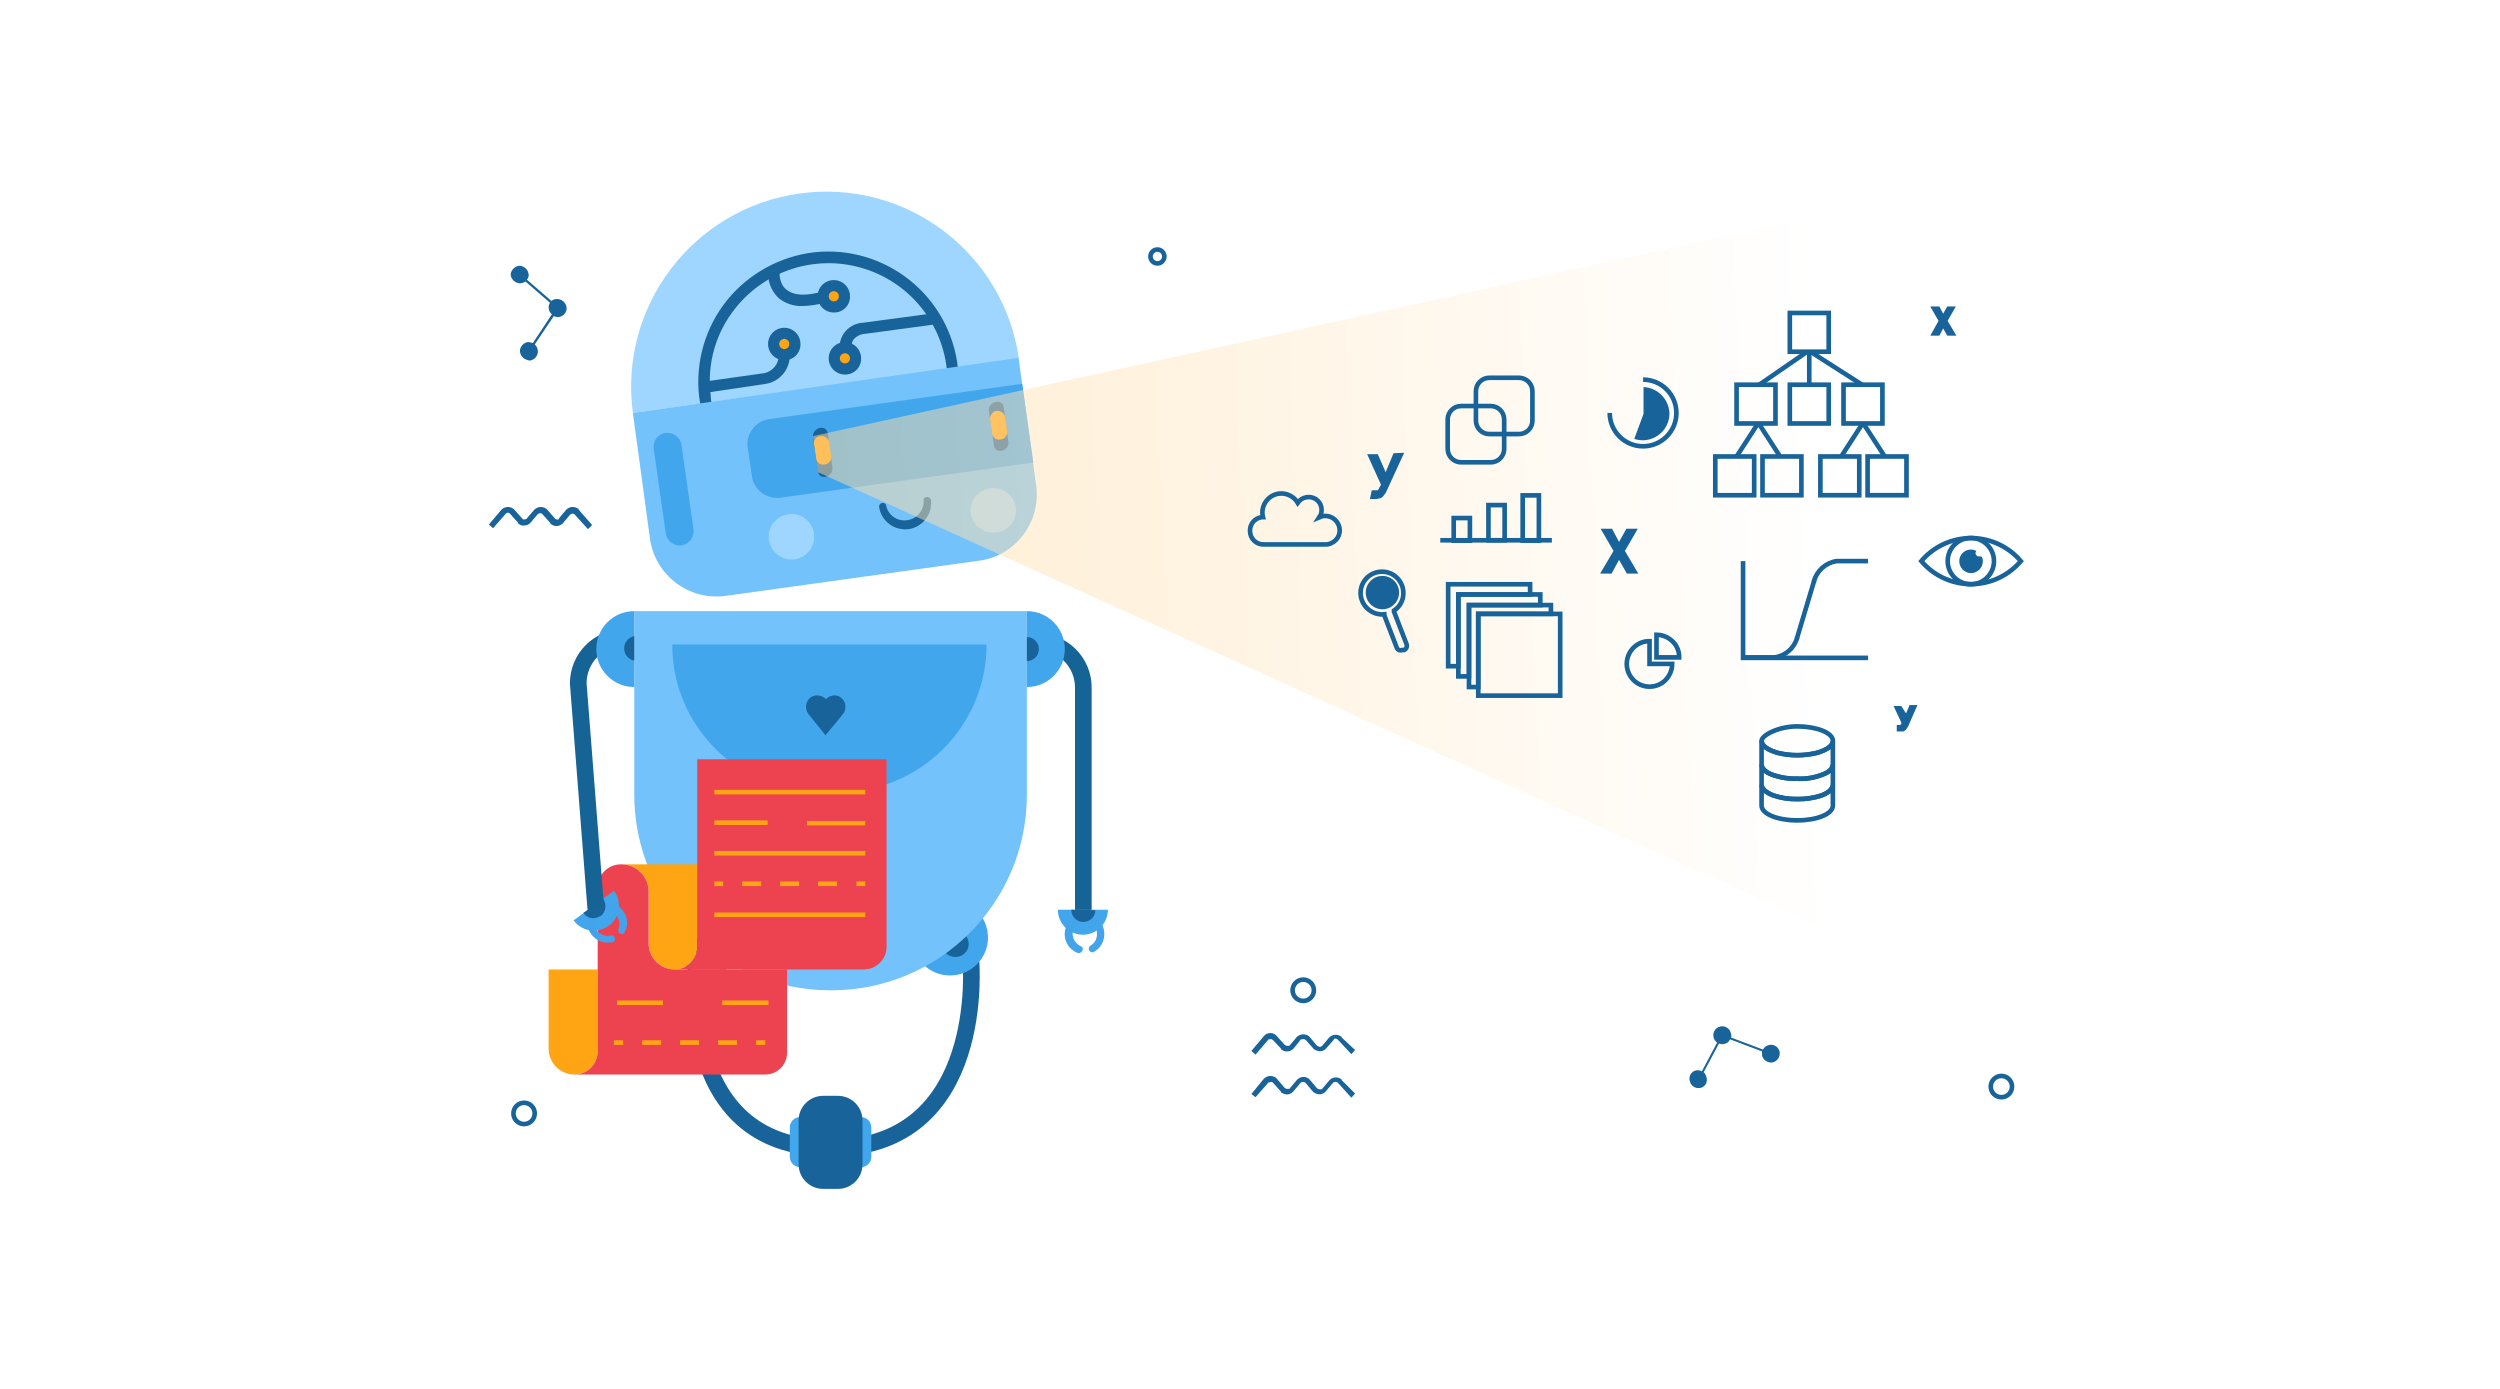
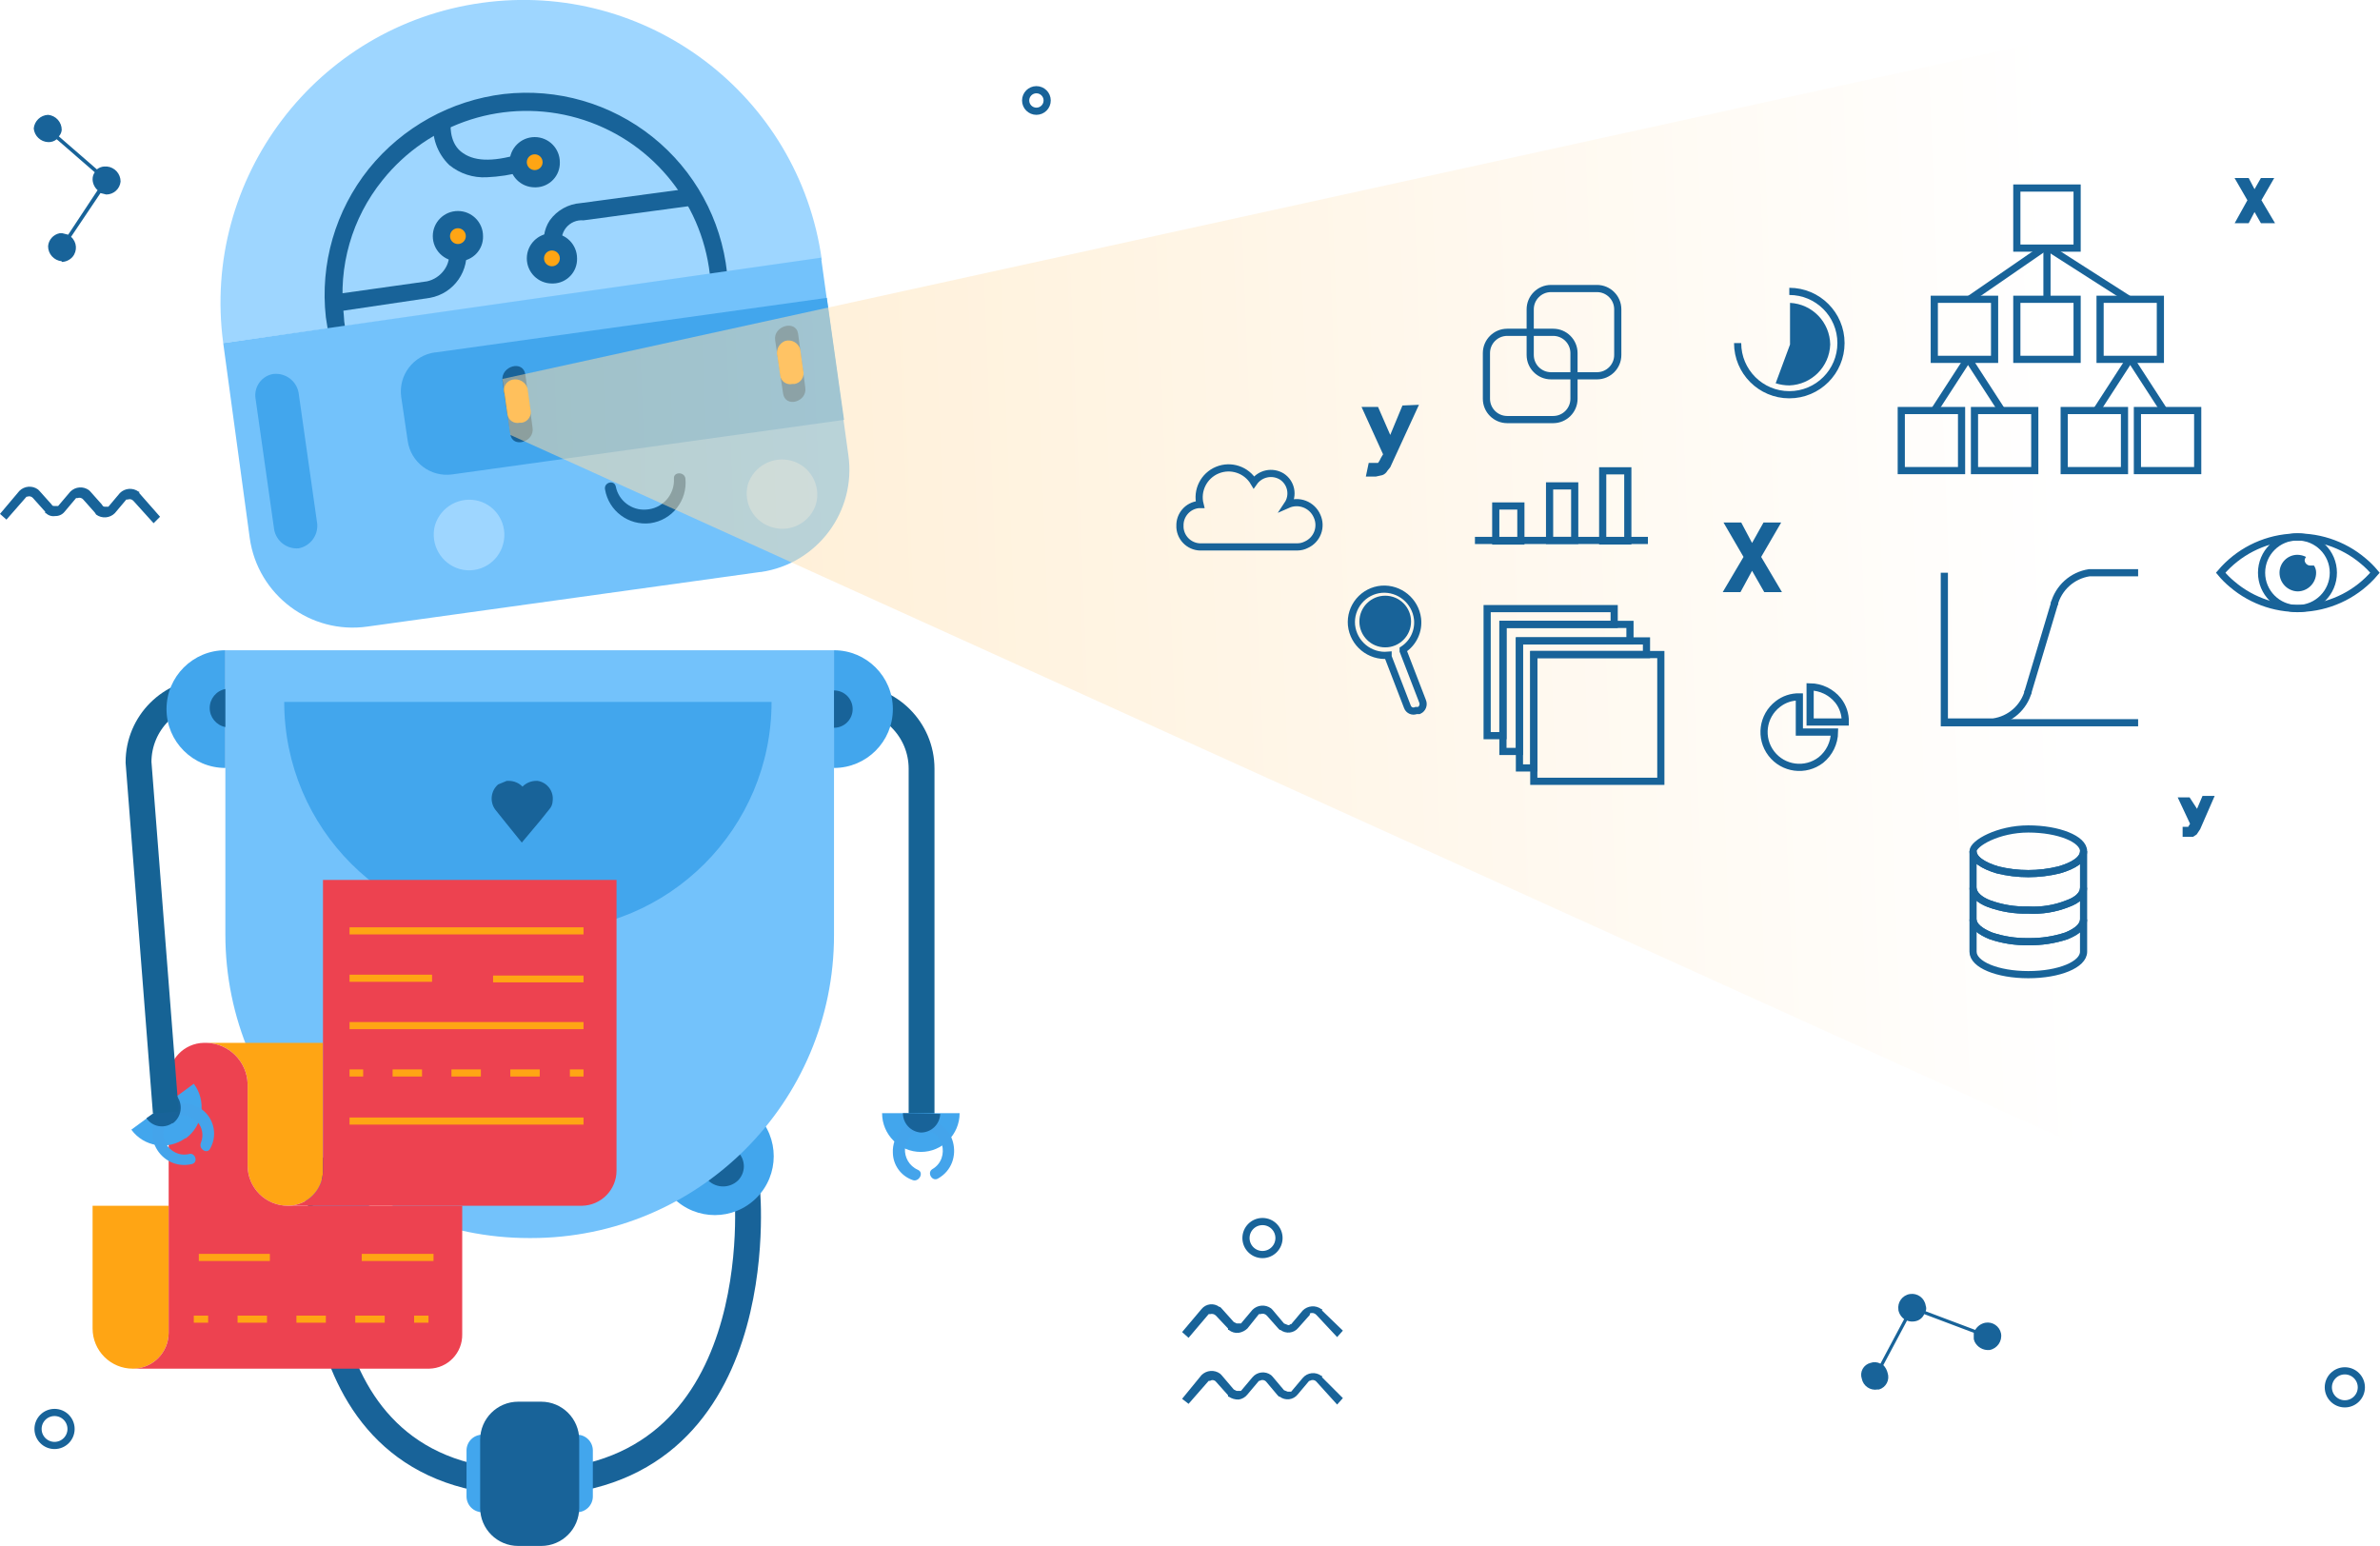
- <svg xmlns="http://www.w3.org/2000/svg" id="Layer_1" data-name="Layer 1" viewBox="0 0 540 300">
+ <svg xmlns="http://www.w3.org/2000/svg" id="Layer_1" data-name="Layer 1" viewBox="0 0 331.6 215.4">
  <defs>
    <style>.cls-1,.cls-10,.cls-11,.cls-12,.cls-14,.cls-6{fill:none;}.cls-1,.cls-14,.cls-15{stroke:#186399;}.cls-1,.cls-10,.cls-11,.cls-12,.cls-14,.cls-15,.cls-6{stroke-miterlimit:10;}.cls-1,.cls-6{stroke-width:3.6px;}.cls-2{fill:#42a6ed;}.cls-15,.cls-3{fill:#186399;}.cls-4{fill:#9ed6ff;}.cls-5{fill:#73c2fb;}.cls-6{stroke:#166395;}.cls-7{fill:#ffa514;}.cls-8{fill:#44a4eb;}.cls-9{fill:#ed4250;}.cls-10,.cls-11,.cls-12{stroke:#ffa514;}.cls-10,.cls-12{stroke-width:0.99px;}.cls-11{stroke-width:0.95px;}.cls-12{stroke-dasharray:4.1 4.1;}.cls-13{opacity:0.5;isolation:isolate;fill:url(#linear-gradient);}</style>
-     <linearGradient id="linear-gradient" x1="392.53" y1="174.98" x2="97.14" y2="163.07" gradientTransform="matrix(1, 0, 0, -1, 0, 302)" gradientUnits="userSpaceOnUse">
+     <linearGradient id="linear-gradient" x1="392.53" y1="905.02" x2="97.14" y2="916.93" gradientTransform="translate(-105.6 -819.4)" gradientUnits="userSpaceOnUse">
      <stop offset="0" stop-color="#fff" />
      <stop offset="1" stop-color="#ffce80" />
    </linearGradient>
  </defs>
-   <path class="cls-1" d="M150.5,207.1S145.1,248,179.3,248s30.4-40.7,30.4-40.7" />
-   <path class="cls-2" d="M175,243.5v6.4a2.2,2.2,0,0,1-2.2,2.2h0a2.2,2.2,0,0,1-2.2-2.2v-6.4a2.2,2.2,0,0,1,2.2-2.2h0A2.2,2.2,0,0,1,175,243.5Z" />
-   <path class="cls-2" d="M188.2,243.5v6.4a2.2,2.2,0,0,1-2.2,2.2h0a2.2,2.2,0,0,1-2.2-2.2v-6.4a2.2,2.2,0,0,1,2.2-2.2h0A2.2,2.2,0,0,1,188.2,243.5Z" />
-   <rect class="cls-3" x="172.5" y="236.7" width="13.8" height="20.1" rx="5.3" ry="5.3" />
-   <path class="cls-4" d="M136.7,89.2a42.2,42.2,0,0,1,36-47.4h0a42,42,0,0,1,47.4,35.8h0" />
-   <path class="cls-2" d="M158.9,208a8.2,8.2,0,0,1-11.6-11.6h0" />
-   <path class="cls-3" d="M153.9,205.3a2.8,2.8,0,0,1-4-4" />
-   <path class="cls-2" d="M211,196.7a8.2,8.2,0,0,1-11.6,11.6" />
-   <path class="cls-3" d="M208.4,201.9a2.8,2.8,0,0,1,0,4h0a3,3,0,0,1-4.1,0" />
-   <path class="cls-5" d="M137,132h84.8v39.7a42.2,42.2,0,0,1-42.2,42.2h-.3A42.3,42.3,0,0,1,137,171.6V132Z" />
-   <path class="cls-6" d="M224.1,138.6h0a9.9,9.9,0,0,1,9.9,9.9v50.4h0" />
-   <path class="cls-2" d="M221.8,132a8.2,8.2,0,0,1,0,16.4" />
-   <path class="cls-3" d="M221.8,137.6a2.6,2.6,0,1,1,0,5.2h0" />
-   <path class="cls-3" d="M151.3,87.5l-.3-1.9a28.2,28.2,0,0,1,6-20.7,28.6,28.6,0,0,1,18.8-10.4,28.2,28.2,0,0,1,31.1,24.9v.4h-2.4v-.2a25.7,25.7,0,0,0-45.6-13.1,25,25,0,0,0-5.4,18.8,11,11,0,0,0,.2,1.8Z" />
-   <path class="cls-3" d="M173.4,66.1a7.7,7.7,0,0,1-5.2-1.7,7.2,7.2,0,0,1-2.2-6.3l2.4.4-1.2-.2,1.2.2s-.3,2.6,1.4,4,4.3,1.5,8.1.4l.6,2.4A20.5,20.5,0,0,1,173.4,66.1Z" />
-   <path class="cls-3" d="M181.6,76.4a5.1,5.1,0,0,1,.6-4.3,5.4,5.4,0,0,1,4.3-2.4l15.6-2.1.4,2.4-15.6,2.1a3.6,3.6,0,0,0-2.6,1.3,3.2,3.2,0,0,0-.3,2.4Z" />
-   <path class="cls-3" d="M152.7,84.8l-.4-2.4,12.8-1.8a4,4,0,0,0,2.4-1.6,3.5,3.5,0,0,0,.6-2.8l2.4-.5h0a6.2,6.2,0,0,1-5,7.2Z" />
-   <circle class="cls-7" cx="182.5" cy="77.4" r="2.3" />
-   <path class="cls-3" d="M182.5,80.9a3.5,3.5,0,1,1,3.5-3.5A3.4,3.4,0,0,1,182.5,80.9Zm0-4.6a1.1,1.1,0,1,0,1.1,1.1A1.1,1.1,0,0,0,182.5,76.3Z" />
-   <circle class="cls-7" cx="169.4" cy="74.3" r="2.3" />
-   <path class="cls-3" d="M169.4,77.8a3.5,3.5,0,1,1,3.5-3.5A3.4,3.4,0,0,1,169.4,77.8Zm0-4.6a1.1,1.1,0,1,0,1.1,1.1A1.1,1.1,0,0,0,169.4,73.2Z" />
-   <circle class="cls-7" cx="180.1" cy="64" r="2.3" />
-   <path class="cls-3" d="M180.1,67.5a3.5,3.5,0,1,1,3.5-3.5A3.4,3.4,0,0,1,180.1,67.5Zm0-4.6a1.1,1.1,0,1,0,1.1,1.1A1.1,1.1,0,0,0,180.1,62.9Z" />
-   <path class="cls-5" d="M220,77.3l3.8,27.5a14.4,14.4,0,0,1-12.2,16.3h-.1l-54.7,7.6a14.5,14.5,0,0,1-16.4-12.3h0l-3.7-27.2Z" />
-   <path class="cls-2" d="M220.8,82.9l2.4,17-54.6,7.6a5.5,5.5,0,0,1-6.2-4.7h0l-.9-6.1a5.5,5.5,0,0,1,4.7-6.2h.1Z" />
-   <path class="cls-3" d="M175.6,94.4l1.1,7.5c.3,2,3.4,1.1,3.1-.9l-1-7.4c-.3-2.1-3.4-1.2-3.2.8Z" />
-   <path class="cls-3" d="M213.6,88.8l1.1,7.4c.3,2.1,3.4,1.2,3.1-.8l-1-7.5c-.3-2-3.5-1.1-3.2.9Z" />
-   <path class="cls-7" d="M175.9,96.3l.4,2.8a1.5,1.5,0,0,0,1.9,1.2h.1a1.6,1.6,0,0,0,1.2-2l-.4-2.9a1.8,1.8,0,0,0-2.1-1.2,1.6,1.6,0,0,0-1.1,2.1Z" />
-   <path class="cls-7" d="M213.9,90.9l.4,2.8a1.5,1.5,0,0,0,1.9,1.2h.1a1.6,1.6,0,0,0,1.2-2l-.4-2.9a1.7,1.7,0,0,0-2.1-1.2h0a1.8,1.8,0,0,0-1.1,2.1Z" />
-   <path class="cls-2" d="M145.2,139.2h67.9a31.9,31.9,0,0,1-31.9,31.9h-4.1a31.9,31.9,0,0,1-31.9-31.9Z" />
-   <path class="cls-3" d="M199.5,108.1a4.1,4.1,0,0,1-3.9,4.3,4,4,0,0,1-4.2-3.2c-.2-1-1.7-.6-1.5.4a5.7,5.7,0,0,0,6.3,4.7,5.7,5.7,0,0,0,4.9-6.2c-.1-1-1.7-1-1.6,0Z" />
-   <path class="cls-4" d="M166.2,114.6a5,5,0,0,0,3.5,6.1,4.9,4.9,0,0,0,6-3.5h0a4.9,4.9,0,0,0-3.4-6A5,5,0,0,0,166.2,114.6Z" />
-   <path class="cls-4" d="M209.8,108.9a4.9,4.9,0,0,0,3.5,6h0a4.9,4.9,0,0,0,6-3.3h0a4.9,4.9,0,0,0-3.4-6A5,5,0,0,0,209.8,108.9Z" />
-   <path class="cls-2" d="M239.3,196.5a5.4,5.4,0,0,1-10.8,0" />
-   <path class="cls-8" d="M236.3,205.6c3.9-2.2,2.4-8.5-2.2-8.1a4.3,4.3,0,0,0-1.4,8.3c.9.4,1.7-1,.8-1.4-2.5-1.1-2.5-4.9.5-5.4s4.1,3.8,1.5,5.3c-.8.5,0,1.8.8,1.3Z" />
-   <path class="cls-3" d="M231.4,196.5a2.6,2.6,0,1,0,5.2.1h0" />
-   <path class="cls-3" d="M180.5,150.2a2.5,2.5,0,0,1,2.1,2.8,2.2,2.2,0,0,1-.5,1.2l-1.2,1.5-2.6,3.1-2.5-3.1-1.2-1.5a2.6,2.6,0,0,1,.4-3.5,3.1,3.1,0,0,1,1.2-.5h.3a2.7,2.7,0,0,1,1.9.8,2.7,2.7,0,0,1,1.9-.8Z" />
-   <path class="cls-2" d="M143.8,93.5h0a3.1,3.1,0,0,1,3.4,2.6l2.6,18.3a3.1,3.1,0,0,1-2.6,3.4h0a3.1,3.1,0,0,1-3.4-2.6l-2.6-18.3A3,3,0,0,1,143.8,93.5Z" />
-   <path class="cls-7" d="M150.6,186.7v17.8a4.9,4.9,0,0,1-4.9,4.9,5.6,5.6,0,0,1-5.6-5.6h0V192.4a5.9,5.9,0,0,0-5.7-5.7Z" />
-   <path class="cls-7" d="M129.1,209.4v17.7a5,5,0,0,1-5,5,5.6,5.6,0,0,1-5.6-5.6h0V209.4Z" />
-   <path class="cls-9" d="M191.5,164v40.5a4.9,4.9,0,0,1-4.8,4.9h-41a4.9,4.9,0,0,0,4.9-4.9V164Z" />
-   <path class="cls-9" d="M170,209.4v17.9a4.7,4.7,0,0,1-4.8,4.8H124.1a5,5,0,0,0,5-5h0V191.8a5,5,0,0,1,4.9-5.1h.4a5.9,5.9,0,0,1,5.7,5.7v11.4a5.6,5.6,0,0,0,5.6,5.6H170Z" />
-   <path class="cls-2" d="M132.6,192.4a5.4,5.4,0,0,1-1.1,7.6h-.1a5.4,5.4,0,0,1-7.5-1.2" />
-   <path class="cls-8" d="M134.9,201.4a4.2,4.2,0,0,0-1.7-5.8,4.2,4.2,0,0,0-4.8.4c-3.6,3-.5,8.5,3.9,7.5,1-.2.5-1.7-.4-1.4-2.7.6-4.8-2.8-2.7-4.7a2.7,2.7,0,0,1,3.9.3,2.8,2.8,0,0,1,.5,2.9c-.4.9.9,1.7,1.3.8Z" />
-   <path class="cls-3" d="M126,197.2a2.6,2.6,0,0,0,3.6.7h.1a2.7,2.7,0,0,0,.6-3.7" />
-   <path class="cls-6" d="M128.7,196.4l-3.8-48.8a9.9,9.9,0,0,1,9.9-9.9" />
-   <path class="cls-2" d="M137,148.4a8.2,8.2,0,1,1,0-16.4h0" />
-   <path class="cls-3" d="M137,137.4a2.7,2.7,0,0,0,0,5.3" />
-   <line class="cls-10" x1="154.3" y1="171.1" x2="186.9" y2="171.1" />
-   <line class="cls-11" x1="174.3" y1="177.8" x2="186.9" y2="177.8" />
-   <line class="cls-10" x1="154.3" y1="177.7" x2="165.8" y2="177.7" />
-   <line class="cls-10" x1="154.3" y1="184.3" x2="186.9" y2="184.3" />
-   <line class="cls-10" x1="154.3" y1="190.9" x2="156.2" y2="190.9" />
-   <line class="cls-12" x1="160.3" y1="190.9" x2="182.9" y2="190.9" />
-   <line class="cls-10" x1="185" y1="190.9" x2="186.9" y2="190.9" />
-   <line class="cls-10" x1="133.3" y1="216.6" x2="143.2" y2="216.6" />
-   <line class="cls-10" x1="156" y1="216.6" x2="166" y2="216.6" />
-   <line class="cls-10" x1="132.6" y1="225.2" x2="134.6" y2="225.2" />
-   <line class="cls-12" x1="138.7" y1="225.2" x2="161.3" y2="225.2" />
-   <line class="cls-10" x1="163.3" y1="225.2" x2="165.3" y2="225.2" />
-   <line class="cls-10" x1="154.3" y1="197.6" x2="186.9" y2="197.6" />
-   <polygon class="cls-13" points="416.5 41.4 175.6 94.2 176.7 102 416.5 210.7 416.5 41.4" />
-   <path class="cls-14" d="M395.9,160c0,1.1-1.3,2-3.4,2.6a17.9,17.9,0,0,1-8.6,0c-2-.6-3.4-1.5-3.4-2.6s3.5-3.1,7.7-3.1S395.9,158.3,395.9,160Z" />
-   <path class="cls-14" d="M395.9,160v5.1c0,.9-.8,1.7-2.2,2.2h0a13,13,0,0,1-5.5.9,14.8,14.8,0,0,1-5.5-.9h0c-1.3-.5-2.2-1.3-2.2-2.2V160c0,1.1,1.4,2,3.4,2.6a17.9,17.9,0,0,0,8.6,0C394.6,162,395.9,161.1,395.9,160Z" />
-   <path class="cls-14" d="M395.9,165.1v4.4c0,.9-.9,1.7-2.4,2.3a15.9,15.9,0,0,1-5.3.8,15.3,15.3,0,0,1-5.2-.8c-1.5-.6-2.5-1.4-2.5-2.3v-4.4c0,.9.9,1.7,2.2,2.2h0a14.8,14.8,0,0,0,5.5.9,13,13,0,0,0,5.5-.9h0C395.1,166.8,395.9,166,395.9,165.1Z" />
-   <path class="cls-14" d="M395.9,169.5V174c0,1.8-3.4,3.2-7.7,3.2s-7.7-1.4-7.7-3.2v-4.5c0,.9,1,1.7,2.5,2.3a15.3,15.3,0,0,0,5.2.8,15.9,15.9,0,0,0,5.3-.8C395,171.2,395.9,170.4,395.9,169.5Z" />
-   <polyline class="cls-14" points="403.5 142.1 376.5 142.1 376.5 121.2" />
-   <path class="cls-14" d="M391.8,125.6a6,6,0,0,1,4.9-4.4h6.8" />
-   <path class="cls-14" d="M388.2,137.7a5.9,5.9,0,0,1-4.9,4.3h-6.8" />
-   <line class="cls-14" x1="391.9" y1="125.3" x2="388.1" y2="138" />
-   <polygon class="cls-14" points="330.5 126.2 330.5 128.4 315 128.4 315 143.9 312.8 143.9 312.8 126.2 330.5 126.2" />
-   <polygon class="cls-14" points="332.7 128.4 332.7 130.7 317.3 130.7 317.3 146.1 315 146.1 315 128.4 332.7 128.4" />
-   <polygon class="cls-14" points="335 130.7 335 132.6 319.3 132.6 319.3 148.4 317.3 148.4 317.3 130.7 335 130.7" />
-   <rect class="cls-14" x="319.3" y="132.6" width="17.7" height="17.66" />
-   <rect class="cls-14" x="328.9" y="107" width="3.5" height="9.77" />
-   <rect class="cls-14" x="321.5" y="109.1" width="3.5" height="7.6" />
-   <rect class="cls-14" x="314" y="111.9" width="3.5" height="4.88" />
-   <line class="cls-14" x1="311.1" y1="116.7" x2="335.2" y2="116.7" />
-   <rect class="cls-14" x="318.8" y="81.6" width="12.2" height="12.16" rx="2.9" ry="2.9" />
-   <rect class="cls-14" x="312.7" y="87.7" width="12.2" height="12.16" rx="2.9" ry="2.9" />
-   <rect class="cls-14" x="386.6" y="67.6" width="8.4" height="8.37" />
-   <rect class="cls-14" x="375.1" y="83.1" width="8.4" height="8.37" />
-   <rect class="cls-14" x="386.6" y="83.1" width="8.4" height="8.37" />
-   <rect class="cls-14" x="398.2" y="83.1" width="8.4" height="8.37" />
-   <rect class="cls-14" x="380.7" y="98.6" width="8.4" height="8.37" />
-   <rect class="cls-14" x="370.5" y="98.6" width="8.4" height="8.37" />
-   <rect class="cls-14" x="403.4" y="98.6" width="8.4" height="8.37" />
-   <rect class="cls-14" x="393.2" y="98.6" width="8.4" height="8.37" />
-   <line class="cls-14" x1="390.8" y1="76" x2="390.8" y2="83.1" />
-   <path class="cls-14" d="M402.2,83.1,391.1,76" />
-   <line class="cls-14" x1="380" y1="83.1" x2="390.3" y2="76" />
-   <line class="cls-14" x1="375.1" y1="98.6" x2="379.7" y2="91.5" />
-   <line class="cls-14" x1="379.9" y1="91.5" x2="384.5" y2="98.6" />
-   <line class="cls-14" x1="397.7" y1="98.6" x2="402.3" y2="91.5" />
-   <line class="cls-14" x1="402.5" y1="91.5" x2="407.1" y2="98.6" />
-   <path class="cls-15" d="M349.7,118.1l1.9-3.4h1.3l-2.5,4.3,2.6,4.4h-1.3l-2-3.5-1.9,3.5h-1.3l2.6-4.4-2.5-4.3h1.3Z" />
-   <path class="cls-15" d="M419.7,68.8l1.2-2.1h.7l-1.5,2.6,1.6,2.7h-.8l-1.2-2.1L418.6,72h-.8l1.5-2.7-1.5-2.6h.8Z" />
-   <path class="cls-3" d="M303.3,97.8l-4,8.7-.4.5a1.3,1.3,0,0,1-.7.6l-.9.2h-1.4l.4-1.9h1.3l.2-.3.2-.4.3-.5-3-6.6h2.3l1.7,3.9,1.7-4.1Z" />
-   <path class="cls-15" d="M411.7,155v.4l1.1-2.6h.6l-1.7,3.9-.2.3-.2.3-.3.2h-.8v-.4h.5l.2-.2h.1v-.2l.3-.5-1.5-3.2h.6Z" />
-   <path class="cls-14" d="M356.3,143.4v-4.9a4.7,4.7,0,0,0-3,1,4.9,4.9,0,0,0,6,7.8,5.1,5.1,0,0,0,1.9-3.9Z" />
-   <path class="cls-14" d="M362.7,142a4.7,4.7,0,0,0-1-3,5.1,5.1,0,0,0-3.9-1.9V142Z" />
-   <path class="cls-14" d="M347.7,89.2a7.2,7.2,0,1,0,7.2-7.2" />
-   <path class="cls-3" d="M360.6,89.4a5.8,5.8,0,0,1-5.7,5.7h0a6.3,6.3,0,0,1-1.9-.3l2-5.4V83.6A5.9,5.9,0,0,1,360.6,89.4Z" />
-   <path class="cls-14" d="M303.2,140.4h-.3a.9.9,0,0,1-1.2-.5h0l-2.7-7v-.2h0a4.7,4.7,0,0,1-5.1-4.2,4.6,4.6,0,0,1,4.2-5h0a4.6,4.6,0,0,1,5,4.1,4.5,4.5,0,0,1-2,4.3v.2l2.7,7a1,1,0,0,1-.5,1.3Z" />
-   <circle class="cls-3" cx="298.6" cy="128" r="3.6" />
-   <path class="cls-14" d="M287.6,117.3a2.7,2.7,0,0,1-1.2.3H273.1a2.9,2.9,0,0,1-3.1-2.9h0a2.9,2.9,0,0,1,2.6-3h.2a4.1,4.1,0,0,1,7.5-3.1,2.9,2.9,0,0,1,3.9-.8,2.8,2.8,0,0,1,.8,3.9h0a3.1,3.1,0,0,1,4.1,1.6h0a3,3,0,0,1-1.5,4Z" />
-   <path class="cls-3" d="M428.3,121.2a2.6,2.6,0,0,1-2.6,2.6h0a2.6,2.6,0,0,1-2.5-2.6,2.5,2.5,0,0,1,2.5-2.5,2.7,2.7,0,0,1,1.2.3.8.8,0,0,0-.2.5.8.8,0,0,0,.8.7h.5A1.7,1.7,0,0,1,428.3,121.2Z" />
-   <path class="cls-14" d="M436.5,121.2a14.1,14.1,0,0,1-19.9,1.6,12.1,12.1,0,0,1-1.6-1.6,14.1,14.1,0,0,1,19.9-1.6A12.1,12.1,0,0,1,436.5,121.2Z" />
-   <circle class="cls-14" cx="425.7" cy="121.2" r="5" />
-   <circle class="cls-14" cx="250" cy="55.4" r="1.5" />
-   <circle class="cls-14" cx="281.5" cy="213.9" r="2.3" />
-   <circle class="cls-14" cx="432.3" cy="234.7" r="2.3" />
-   <circle class="cls-14" cx="113.2" cy="240.5" r="2.3" />
-   <path class="cls-3" d="M292.7,226.8l-.8.9-2.9-3.1a.8.8,0,0,0-.9-.2v.2l-1.6,1.8a1.8,1.8,0,0,1-2.5.3h-.1a.2.2,0,0,1-.2-.2l-1.6-1.8a.8.8,0,0,0-.9-.2H281l-1.6,2a2,2,0,0,1-1.2.6,1.8,1.8,0,0,1-1.4-.4h-.1v-.2l-1.7-1.8a.7.7,0,0,0-.8-.2H274l-2.8,3.3-.9-.8,2.7-3.2a1.8,1.8,0,0,1,2.6-.2l.2.2,1.7,1.9.4.2h.6l1.6-1.9a2,2,0,0,1,2.6-.2h0l.2.2,1.6,1.9.5.2c.1.1.3,0,.4-.1h.1l1.6-1.9a2,2,0,0,1,2.6-.2h.1v.2Z" />
-   <path class="cls-3" d="M292.7,236.2l-.8.9-2.9-3.2a.7.7,0,0,0-.9-.1H288l-1.6,1.9a1.8,1.8,0,0,1-2.5.3h-.1l-.2-.2-1.6-1.9a.7.7,0,0,0-.9-.1H281l-1.6,1.9a2.1,2.1,0,0,1-1.2.7,2.3,2.3,0,0,1-1.4-.4h-.1v-.2l-1.7-1.9a.6.6,0,0,0-.8-.1H274l-2.8,3.2-.9-.7,2.7-3.3a2,2,0,0,1,2.6-.2l.2.2,1.7,2,.4.2h.6l1.6-1.9a1.9,1.9,0,0,1,2.6-.3h0l.2.2,1.6,1.9.5.2h.5l1.6-1.9a1.9,1.9,0,0,1,2.6-.3h.1v.2Z" />
-   <path class="cls-3" d="M127.9,113.4l-.9.9-2.8-3.1a.6.6,0,0,0-.9-.1h-.1l-1.6,1.9a1.9,1.9,0,0,1-2.6.2h0l-.2-.3-1.6-1.8a.6.6,0,0,0-.9-.1h-.1l-1.6,1.9a1.8,1.8,0,0,1-1.3.6,1.4,1.4,0,0,1-1.3-.4h-.1v-.2l-1.7-1.9a.6.6,0,0,0-.9-.1h0l-2.8,3.2-.9-.8,2.7-3.2a2,2,0,0,1,2.6-.2l.2.2,1.7,1.9c.1.2.2.2.4.2s.3,0,.4-.1h.1l1.7-2a2,2,0,0,1,2.6-.2h0l.2.2,1.6,1.8a.5.5,0,0,0,.4.3h.5v-.2l1.6-1.9a2,2,0,0,1,2.6-.2h.1v.2Z" />
-   <path class="cls-3" d="M114.2,77.8a2.1,2.1,0,0,1-1.9-2.1,2.1,2.1,0,0,1,1.6-1.8h.4l.8.2,4.1-6.2a2,2,0,0,1-.7-1.5,1.7,1.7,0,0,1,.3-1l-5.3-4.6a2.1,2.1,0,0,1-1.2.4,2.1,2.1,0,0,1-2-1.9h0a2.1,2.1,0,0,1,2-1.9,2.1,2.1,0,0,1,1.9,2.1,1.5,1.5,0,0,1-.4.9l5.3,4.6a1.8,1.8,0,0,1,1-.4h.4a2.1,2.1,0,0,1,1.9,2.1,2,2,0,0,1-2,1.8l-.8-.2-4.1,6.1a2,2,0,0,1-1.3,3.5Z" />
-   <path class="cls-3" d="M384.4,227.2a2,2,0,0,1-1.6,2.3,2.1,2.1,0,0,1-2.1-1.2c0-.1-.1-.2-.1-.4h0v-.8l-6.9-2.6a1.7,1.7,0,0,1-1.3,1,2,2,0,0,1-1.1-.1l-3.3,6.2a2,2,0,0,1,.6,1.1,1.8,1.8,0,0,1-1.3,2.3h-.1a1.9,1.9,0,0,1-2.2-1.5,1.8,1.8,0,0,1,2.6-2.1l3.3-6.2a2.2,2.2,0,0,1-.7-.9c0-.1-.1-.2-.1-.4h0a1.9,1.9,0,1,1,3.8-.6,1.1,1.1,0,0,1,0,.8l6.9,2.6a1.9,1.9,0,0,1,1.4-1A1.9,1.9,0,0,1,384.4,227.2Z" />
+   <path class="cls-1" d="M150.5,207.1S145.1,248,179.3,248s30.4-40.7,30.4-40.7" transform="translate(-105.6 -41.4)" />
+   <path class="cls-2" d="M175,243.5v6.4a2.2,2.2,0,0,1-2.2,2.2h0a2.2,2.2,0,0,1-2.2-2.2v-6.4a2.2,2.2,0,0,1,2.2-2.2h0A2.2,2.2,0,0,1,175,243.5Z" transform="translate(-105.6 -41.4)" />
+   <path class="cls-2" d="M188.2,243.5v6.4a2.2,2.2,0,0,1-2.2,2.2h0a2.2,2.2,0,0,1-2.2-2.2v-6.4a2.2,2.2,0,0,1,2.2-2.2h0A2.2,2.2,0,0,1,188.2,243.5Z" transform="translate(-105.6 -41.4)" />
+   <rect class="cls-3" x="66.9" y="195.3" width="13.8" height="20.1" rx="5.3" ry="5.3" />
+   <path class="cls-4" d="M136.7,89.2a42.2,42.2,0,0,1,36-47.4h0a42,42,0,0,1,47.4,35.8h0" transform="translate(-105.6 -41.4)" />
+   <path class="cls-2" d="M158.9,208a8.2,8.2,0,0,1-11.6-11.6h0" transform="translate(-105.6 -41.4)" />
+   <path class="cls-3" d="M153.9,205.3a2.8,2.8,0,0,1-4-4" transform="translate(-105.6 -41.4)" />
+   <path class="cls-2" d="M211,196.7a8.2,8.2,0,0,1-11.6,11.6" transform="translate(-105.6 -41.4)" />
+   <path class="cls-3" d="M208.4,201.9a2.8,2.8,0,0,1,0,4h0a3,3,0,0,1-4.1,0" transform="translate(-105.6 -41.4)" />
+   <path class="cls-5" d="M137,132h84.8v39.7a42.2,42.2,0,0,1-42.2,42.2h-.3A42.3,42.3,0,0,1,137,171.6Z" transform="translate(-105.6 -41.4)" />
+   <path class="cls-6" d="M224.1,138.6h0a9.9,9.9,0,0,1,9.9,9.9v50.4h0" transform="translate(-105.6 -41.4)" />
+   <path class="cls-2" d="M221.8,132a8.2,8.2,0,0,1,0,16.4" transform="translate(-105.6 -41.4)" />
+   <path class="cls-3" d="M221.8,137.6a2.6,2.6,0,1,1,0,5.2h0" transform="translate(-105.6 -41.4)" />
+   <path class="cls-3" d="M151.3,87.5l-.3-1.9a28.1,28.1,0,0,1,6-20.7,28.6,28.6,0,0,1,18.8-10.4,28.1,28.1,0,0,1,31.1,24.9v.4h-2.4v-.2a25.7,25.7,0,0,0-45.6-13.1,25.1,25.1,0,0,0-5.4,18.8,11,11,0,0,0,.2,1.8Z" transform="translate(-105.6 -41.4)" />
+   <path class="cls-3" d="M173.4,66.1a7.6,7.6,0,0,1-5.2-1.7,7.4,7.4,0,0,1-2.2-6.3l2.4.4-1.2-.2,1.2.2s-.3,2.6,1.4,4,4.3,1.5,8.1.4l.6,2.4A22.6,22.6,0,0,1,173.4,66.1Z" transform="translate(-105.6 -41.4)" />
+   <path class="cls-3" d="M181.6,76.4a5,5,0,0,1,.6-4.3,5.8,5.8,0,0,1,4.3-2.4l15.6-2.1.4,2.4-15.6,2.1a2.8,2.8,0,0,0-2.9,3.7Z" transform="translate(-105.6 -41.4)" />
+   <path class="cls-3" d="M152.7,84.8l-.4-2.4,12.8-1.8a4,4,0,0,0,2.4-1.6,3.5,3.5,0,0,0,.6-2.8l2.4-.5h0a6.2,6.2,0,0,1-5,7.2Z" transform="translate(-105.6 -41.4)" />
+   <circle class="cls-7" cx="76.9" cy="36" r="2.3" />
+   <path class="cls-3" d="M182.5,80.9a3.5,3.5,0,1,1,3.5-3.5,3.4,3.4,0,0,1-3.3,3.5Zm0-4.6a1.1,1.1,0,1,0,1.1,1.1,1.1,1.1,0,0,0-1.1-1.1Z" transform="translate(-105.6 -41.4)" />
+   <circle class="cls-7" cx="63.8" cy="32.9" r="2.3" />
+   <path class="cls-3" d="M169.4,77.8a3.5,3.5,0,1,1,3.5-3.5,3.4,3.4,0,0,1-3.3,3.5Zm0-4.6a1.1,1.1,0,1,0,1.1,1.1,1.1,1.1,0,0,0-1.1-1.1Z" transform="translate(-105.6 -41.4)" />
+   <circle class="cls-7" cx="74.5" cy="22.6" r="2.3" />
+   <path class="cls-3" d="M180.1,67.5a3.5,3.5,0,1,1,3.5-3.5,3.4,3.4,0,0,1-3.3,3.5Zm0-4.6a1.1,1.1,0,1,0,1.1,1.1,1.1,1.1,0,0,0-1.1-1.1Z" transform="translate(-105.6 -41.4)" />
+   <path class="cls-5" d="M220,77.3l3.8,27.5a14.4,14.4,0,0,1-12.2,16.3h-.1l-54.7,7.6a14.5,14.5,0,0,1-16.4-12.3h0l-3.7-27.2Z" transform="translate(-105.6 -41.4)" />
+   <path class="cls-2" d="M220.8,82.9l2.4,17-54.6,7.6a5.5,5.5,0,0,1-6.2-4.7h0l-.9-6.1a5.5,5.5,0,0,1,4.7-6.2h.1Z" transform="translate(-105.6 -41.4)" />
+   <path class="cls-3" d="M175.6,94.4l1.1,7.5c.3,2,3.4,1.1,3.1-.9l-1-7.4c-.3-2.1-3.4-1.2-3.2.8Z" transform="translate(-105.6 -41.4)" />
+   <path class="cls-3" d="M213.6,88.8l1.1,7.4c.3,2.1,3.4,1.2,3.1-.8l-1-7.5c-.3-2-3.5-1.1-3.2.9Z" transform="translate(-105.6 -41.4)" />
+   <path class="cls-7" d="M175.9,96.3l.4,2.8a1.4,1.4,0,0,0,1.7,1.2h.3a1.5,1.5,0,0,0,1.2-1.9h0l-.4-2.9a1.8,1.8,0,0,0-2.1-1.2,1.5,1.5,0,0,0-1.1,2Z" transform="translate(-105.6 -41.4)" />
+   <path class="cls-7" d="M213.9,90.9l.4,2.8a1.4,1.4,0,0,0,1.7,1.2h.3a1.5,1.5,0,0,0,1.2-1.9h0l-.4-2.9a1.7,1.7,0,0,0-2.1-1.2h0a1.8,1.8,0,0,0-1.1,2.1Z" transform="translate(-105.6 -41.4)" />
+   <path class="cls-2" d="M145.2,139.2h67.9a31.9,31.9,0,0,1-31.9,31.9h-4.1a31.9,31.9,0,0,1-31.9-31.9Z" transform="translate(-105.6 -41.4)" />
+   <path class="cls-3" d="M199.5,108.1a4.1,4.1,0,0,1-3.9,4.3h0a4,4,0,0,1-4.2-3.2c-.2-1-1.7-.6-1.5.4a5.7,5.7,0,0,0,6.3,4.7,5.7,5.7,0,0,0,4.9-6.2C201,107.1,199.4,107.1,199.5,108.1Z" transform="translate(-105.6 -41.4)" />
+   <path class="cls-4" d="M166.2,114.6a5,5,0,0,0,3.5,6.1,4.9,4.9,0,0,0,6-3.5h0a4.9,4.9,0,0,0-3.4-6A5,5,0,0,0,166.2,114.6Z" transform="translate(-105.6 -41.4)" />
+   <path class="cls-4" d="M209.8,108.9a4.9,4.9,0,0,0,3.5,6h0a4.9,4.9,0,0,0,6-3.3h0a4.9,4.9,0,0,0-3.4-6A5,5,0,0,0,209.8,108.9Z" transform="translate(-105.6 -41.4)" />
+   <path class="cls-2" d="M239.3,196.5a5.4,5.4,0,0,1-10.8,0" transform="translate(-105.6 -41.4)" />
+   <path class="cls-8" d="M236.3,205.6c3.9-2.2,2.4-8.5-2.2-8.1A4.3,4.3,0,0,0,230,202a4.1,4.1,0,0,0,2.7,3.8c.9.4,1.7-1,.8-1.4-2.5-1.1-2.5-4.9.5-5.4s4.1,3.8,1.5,5.3c-.8.5,0,1.8.8,1.3Z" transform="translate(-105.6 -41.4)" />
+   <path class="cls-3" d="M231.4,196.5a2.7,2.7,0,0,0,2.5,2.7,2.7,2.7,0,0,0,2.7-2.6h0" transform="translate(-105.6 -41.4)" />
+   <path class="cls-3" d="M180.5,150.2a2.5,2.5,0,0,1,2.1,2.8,1.8,1.8,0,0,1-.5,1.2l-1.2,1.5-2.6,3.1-2.5-3.1-1.2-1.5a2.6,2.6,0,0,1,.4-3.5l1.2-.5h.3a2.7,2.7,0,0,1,1.9.8,2.7,2.7,0,0,1,1.9-.8Z" transform="translate(-105.6 -41.4)" />
+   <path class="cls-2" d="M143.8,93.5h0a3.2,3.2,0,0,1,3.4,2.6l2.6,18.3a3.2,3.2,0,0,1-2.6,3.4h0a3.2,3.2,0,0,1-3.4-2.6l-2.6-18.3a3,3,0,0,1,2.5-3.4Z" transform="translate(-105.6 -41.4)" />
+   <path class="cls-7" d="M150.6,186.7v17.8a4.9,4.9,0,0,1-4.9,4.9,5.6,5.6,0,0,1-5.6-5.6h0V192.4a5.9,5.9,0,0,0-5.7-5.7Z" transform="translate(-105.6 -41.4)" />
+   <path class="cls-7" d="M129.1,209.4v17.7a5,5,0,0,1-5,5,5.6,5.6,0,0,1-5.6-5.6h0V209.4Z" transform="translate(-105.6 -41.4)" />
+   <path class="cls-9" d="M191.5,164v40.5a4.9,4.9,0,0,1-4.8,4.9h-41a4.9,4.9,0,0,0,4.9-4.9V164Z" transform="translate(-105.6 -41.4)" />
+   <path class="cls-9" d="M170,209.4v17.9a4.7,4.7,0,0,1-4.6,4.8H124.1a5,5,0,0,0,5-5h0V191.8a5,5,0,0,1,4.9-5.1h.4a5.9,5.9,0,0,1,5.7,5.7v11.4a5.6,5.6,0,0,0,5.6,5.6H170Z" transform="translate(-105.6 -41.4)" />
+   <path class="cls-2" d="M132.6,192.4a5.4,5.4,0,0,1-1.1,7.6h-.1a5.4,5.4,0,0,1-7.5-1.2" transform="translate(-105.6 -41.4)" />
+   <path class="cls-8" d="M134.9,201.4a4.2,4.2,0,0,0-1.6-5.7h-.1a4.2,4.2,0,0,0-4.8.4c-3.6,3-.5,8.5,3.9,7.5,1-.2.5-1.7-.4-1.4-2.7.6-4.8-2.8-2.7-4.7a2.7,2.7,0,0,1,3.8.2h.1a2.8,2.8,0,0,1,.5,2.9C133.2,201.5,134.5,202.3,134.9,201.4Z" transform="translate(-105.6 -41.4)" />
+   <path class="cls-3" d="M126,197.2a2.6,2.6,0,0,0,3.6.7h.1a2.7,2.7,0,0,0,.6-3.7" transform="translate(-105.6 -41.4)" />
+   <path class="cls-6" d="M128.7,196.4l-3.8-48.8a9.9,9.9,0,0,1,9.9-9.9" transform="translate(-105.6 -41.4)" />
+   <path class="cls-2" d="M137,148.4a8.2,8.2,0,1,1,0-16.4h0" transform="translate(-105.6 -41.4)" />
+   <path class="cls-3" d="M137,137.4a2.7,2.7,0,0,0,0,5.3" transform="translate(-105.6 -41.4)" />
+   <line class="cls-10" x1="48.7" y1="129.7" x2="81.3" y2="129.7" />
+   <line class="cls-11" x1="68.7" y1="136.4" x2="81.3" y2="136.4" />
+   <line class="cls-10" x1="48.7" y1="136.3" x2="60.2" y2="136.3" />
+   <line class="cls-10" x1="48.7" y1="142.9" x2="81.3" y2="142.9" />
+   <line class="cls-10" x1="48.7" y1="149.5" x2="50.6" y2="149.5" />
+   <line class="cls-12" x1="54.7" y1="149.5" x2="77.3" y2="149.5" />
+   <line class="cls-10" x1="79.4" y1="149.5" x2="81.3" y2="149.5" />
+   <line class="cls-10" x1="27.7" y1="175.2" x2="37.6" y2="175.2" />
+   <line class="cls-10" x1="50.4" y1="175.2" x2="60.4" y2="175.2" />
+   <line class="cls-10" x1="27" y1="183.8" x2="29" y2="183.8" />
+   <line class="cls-12" x1="33.1" y1="183.8" x2="55.7" y2="183.8" />
+   <line class="cls-10" x1="57.7" y1="183.8" x2="59.7" y2="183.8" />
+   <line class="cls-10" x1="48.7" y1="156.2" x2="81.3" y2="156.2" />
+   <polygon class="cls-13" points="310.9 0 70 52.8 71.1 60.6 310.9 169.3 310.9 0" />
+   <path class="cls-14" d="M395.9,160c0,1.1-1.3,2-3.4,2.6a17.9,17.9,0,0,1-8.6,0c-2-.6-3.4-1.5-3.4-2.6s3.5-3.1,7.7-3.1S395.9,158.3,395.9,160Z" transform="translate(-105.6 -41.4)" />
+   <path class="cls-14" d="M395.9,160v5.1c0,.9-.8,1.7-2.2,2.2h0a12.8,12.8,0,0,1-5.5.9,14.8,14.8,0,0,1-5.5-.9h0c-1.3-.5-2.2-1.3-2.2-2.2V160c0,1.1,1.4,2,3.4,2.6a17.9,17.9,0,0,0,8.6,0C394.6,162,395.9,161.1,395.9,160Z" transform="translate(-105.6 -41.4)" />
+   <path class="cls-14" d="M395.9,165.1v4.4c0,.9-.9,1.7-2.4,2.3a15.9,15.9,0,0,1-5.3.8,15.3,15.3,0,0,1-5.2-.8c-1.5-.6-2.5-1.4-2.5-2.3v-4.4c0,.9.9,1.7,2.2,2.2h0a14.8,14.8,0,0,0,5.5.9,12.8,12.8,0,0,0,5.5-.9h0C395.1,166.8,395.9,166,395.9,165.1Z" transform="translate(-105.6 -41.4)" />
+   <path class="cls-14" d="M395.9,169.5V174c0,1.8-3.4,3.2-7.7,3.2s-7.7-1.4-7.7-3.2v-4.5c0,.9,1,1.7,2.5,2.3a15.3,15.3,0,0,0,5.2.8,15.9,15.9,0,0,0,5.3-.8C395,171.2,395.9,170.4,395.9,169.5Z" transform="translate(-105.6 -41.4)" />
+   <polyline class="cls-14" points="297.9 100.7 270.9 100.7 270.9 79.8" />
+   <path class="cls-14" d="M391.8,125.6a6,6,0,0,1,4.9-4.4h6.8" transform="translate(-105.6 -41.4)" />
+   <path class="cls-14" d="M388.2,137.7a5.9,5.9,0,0,1-4.9,4.3h-6.8" transform="translate(-105.6 -41.4)" />
+   <line class="cls-14" x1="286.3" y1="83.9" x2="282.5" y2="96.6" />
+   <polygon class="cls-14" points="224.9 84.8 224.9 87 209.4 87 209.4 102.5 207.2 102.5 207.2 84.8 224.9 84.8" />
+   <polygon class="cls-14" points="227.1 87 227.1 89.3 211.7 89.3 211.7 104.7 209.4 104.7 209.4 87 227.1 87" />
+   <polygon class="cls-14" points="229.4 89.3 229.4 91.2 213.7 91.2 213.7 107 211.7 107 211.7 89.3 229.4 89.3" />
+   <rect class="cls-14" x="213.7" y="91.2" width="17.7" height="17.66" />
+   <rect class="cls-14" x="223.3" y="65.6" width="3.5" height="9.77" />
+   <rect class="cls-14" x="215.9" y="67.7" width="3.5" height="7.6" />
+   <rect class="cls-14" x="208.4" y="70.5" width="3.5" height="4.88" />
+   <line class="cls-14" x1="205.5" y1="75.3" x2="229.6" y2="75.3" />
+   <rect class="cls-14" x="213.2" y="40.2" width="12.2" height="12.16" rx="2.9" ry="2.9" />
+   <rect class="cls-14" x="207.1" y="46.3" width="12.2" height="12.16" rx="2.9" ry="2.9" />
+   <rect class="cls-14" x="281" y="26.2" width="8.4" height="8.37" />
+   <rect class="cls-14" x="269.5" y="41.7" width="8.4" height="8.37" />
+   <rect class="cls-14" x="281" y="41.7" width="8.4" height="8.37" />
+   <rect class="cls-14" x="292.6" y="41.7" width="8.4" height="8.37" />
+   <rect class="cls-14" x="275.1" y="57.2" width="8.4" height="8.37" />
+   <rect class="cls-14" x="264.9" y="57.2" width="8.4" height="8.37" />
+   <rect class="cls-14" x="297.8" y="57.2" width="8.4" height="8.37" />
+   <rect class="cls-14" x="287.6" y="57.2" width="8.4" height="8.37" />
+   <line class="cls-14" x1="285.2" y1="34.6" x2="285.2" y2="41.7" />
+   <path class="cls-14" d="M402.2,83.1,391.1,76" transform="translate(-105.6 -41.4)" />
+   <line class="cls-14" x1="274.4" y1="41.7" x2="284.7" y2="34.6" />
+   <line class="cls-14" x1="269.5" y1="57.2" x2="274.1" y2="50.1" />
+   <line class="cls-14" x1="274.3" y1="50.1" x2="278.9" y2="57.2" />
+   <line class="cls-14" x1="292.1" y1="57.2" x2="296.7" y2="50.1" />
+   <line class="cls-14" x1="296.9" y1="50.1" x2="301.5" y2="57.2" />
+   <path class="cls-15" d="M349.7,118.1l1.9-3.4h1.3l-2.5,4.3,2.6,4.4h-1.3l-2-3.5-1.9,3.5h-1.3l2.6-4.4-2.5-4.3h1.3Z" transform="translate(-105.6 -41.4)" />
+   <path class="cls-15" d="M419.7,68.8l1.2-2.1h.7l-1.5,2.6,1.6,2.7h-.8l-1.2-2.1L418.6,72h-.8l1.5-2.7-1.5-2.6h.8Z" transform="translate(-105.6 -41.4)" />
+   <path class="cls-3" d="M303.3,97.8l-4,8.7-.4.5a1.3,1.3,0,0,1-.7.6l-.9.2h-1.4l.4-1.9h1.3l.2-.3.2-.4.3-.5-3-6.6h2.3l1.7,3.9,1.7-4.1Z" transform="translate(-105.6 -41.4)" />
+   <path class="cls-15" d="M411.7,155v.4l1.1-2.6h.6l-1.7,3.9-.2.3-.2.3-.3.2h-.8v-.4h.5l.2-.2h.1v-.2l.3-.5-1.5-3.2h.6Z" transform="translate(-105.6 -41.4)" />
+   <path class="cls-14" d="M356.3,143.4v-4.9a4.7,4.7,0,0,0-3,1,4.9,4.9,0,0,0,6,7.8,5.1,5.1,0,0,0,1.9-3.9Z" transform="translate(-105.6 -41.4)" />
+   <path class="cls-14" d="M362.7,142a4.7,4.7,0,0,0-1-3,5.1,5.1,0,0,0-3.9-1.9V142Z" transform="translate(-105.6 -41.4)" />
+   <path class="cls-14" d="M347.7,89.2a7.2,7.2,0,1,0,7.2-7.2" transform="translate(-105.6 -41.4)" />
+   <path class="cls-3" d="M360.6,89.4a5.9,5.9,0,0,1-5.7,5.7h0a6.3,6.3,0,0,1-1.9-.3l2-5.4V83.6A5.9,5.9,0,0,1,360.6,89.4Z" transform="translate(-105.6 -41.4)" />
+   <path class="cls-14" d="M303.2,140.4h-.3a.9.9,0,0,1-1.2-.5h0l-2.7-7v-.2h0a4.7,4.7,0,0,1-5.1-4.2,4.6,4.6,0,0,1,4.2-5h0a4.7,4.7,0,0,1,5,4.1,4.5,4.5,0,0,1-2,4.3v.2l2.7,7a1,1,0,0,1-.5,1.3Z" transform="translate(-105.6 -41.4)" />
+   <circle class="cls-3" cx="193" cy="86.6" r="3.6" />
+   <path class="cls-14" d="M287.6,117.3a2.7,2.7,0,0,1-1.2.3H273.1a2.9,2.9,0,0,1-3.1-2.7v-.2h0a2.9,2.9,0,0,1,2.6-3h.2a4.1,4.1,0,0,1,7.5-3.1,2.9,2.9,0,0,1,3.9-.8,2.8,2.8,0,0,1,.8,3.9h0a3.1,3.1,0,0,1,4.1,1.6h0a3,3,0,0,1-1.5,4Z" transform="translate(-105.6 -41.4)" />
+   <path class="cls-3" d="M428.3,121.2a2.6,2.6,0,0,1-2.6,2.6h0a2.6,2.6,0,0,1-2.5-2.6,2.5,2.5,0,0,1,2.5-2.5,2.7,2.7,0,0,1,1.2.3.8.8,0,0,0-.2.5.8.8,0,0,0,.8.7h.5A1.7,1.7,0,0,1,428.3,121.2Z" transform="translate(-105.6 -41.4)" />
+   <path class="cls-14" d="M436.5,121.2a14.1,14.1,0,0,1-19.9,1.6h0a12.1,12.1,0,0,1-1.6-1.6,14.1,14.1,0,0,1,19.9-1.6h0A12.1,12.1,0,0,1,436.5,121.2Z" transform="translate(-105.6 -41.4)" />
+   <circle class="cls-14" cx="320.1" cy="79.8" r="5" />
+   <circle class="cls-14" cx="144.4" cy="14" r="1.5" />
+   <circle class="cls-14" cx="175.9" cy="172.5" r="2.3" />
+   <circle class="cls-14" cx="326.7" cy="193.3" r="2.3" />
+   <circle class="cls-14" cx="7.6" cy="199.1" r="2.3" />
+   <path class="cls-3" d="M292.7,226.8l-.8.9-2.9-3.1a.8.8,0,0,0-.9-.2v.2l-1.6,1.8a1.8,1.8,0,0,1-2.5.3h-.1l-.2-.2h0l-1.6-1.8a.8.8,0,0,0-.9-.2H281l-1.6,2a2.3,2.3,0,0,1-1.2.6,1.8,1.8,0,0,1-1.4-.4h-.1v-.2l-1.7-1.8a.8.8,0,0,0-.8-.2H274l-2.8,3.3-.9-.8,2.7-3.2a1.8,1.8,0,0,1,2.5-.3h.1l.2.2,1.7,1.9.4.2h.6l1.6-1.9a2,2,0,0,1,2.6-.2h0l.2.2,1.6,1.9.5.2c.1.1.3,0,.4-.1h.1l1.6-1.9a2,2,0,0,1,2.6-.2h.1v.2Z" transform="translate(-105.6 -41.4)" />
+   <path class="cls-3" d="M292.7,236.2l-.8.9-2.9-3.2a.7.7,0,0,0-.9-.1H288l-1.6,1.9a1.8,1.8,0,0,1-2.5.3h-.1l-.2-.2-1.6-1.9a.7.7,0,0,0-.9-.1H281l-1.6,1.9a1.9,1.9,0,0,1-1.2.7,2.3,2.3,0,0,1-1.4-.4h-.1v-.2l-1.7-1.9a.6.6,0,0,0-.8-.1H274l-2.8,3.2-.9-.7L273,233a2,2,0,0,1,2.6-.2l.2.2,1.7,2,.4.2h.6l1.6-1.9a1.9,1.9,0,0,1,2.6-.3h0l.2.2,1.6,1.9.5.2h.5l1.6-1.9a1.9,1.9,0,0,1,2.6-.3h.1v.2Z" transform="translate(-105.6 -41.4)" />
+   <path class="cls-3" d="M127.9,113.4l-.9.9-2.8-3.1a.7.7,0,0,0-.8-.2h-.2l-1.6,1.9a2,2,0,0,1-2.6.2h0l-.2-.3-1.6-1.8a.7.7,0,0,0-.8-.2h-.2l-1.6,1.9a1.6,1.6,0,0,1-1.3.6,1.5,1.5,0,0,1-1.3-.4h-.1v-.2l-1.7-1.9a.7.7,0,0,0-.8-.2h-.1l-2.8,3.2-.9-.8,2.7-3.2a2,2,0,0,1,2.6-.2l.2.2,1.7,1.9c.1.2.2.2.4.2h.5l1.7-2a2,2,0,0,1,2.6-.2h0l.2.2,1.6,1.8c.1.2.2.3.4.3h.5V112l1.6-1.9a2,2,0,0,1,2.6-.2h.1v.2Z" transform="translate(-105.6 -41.4)" />
+   <path class="cls-3" d="M114.2,77.8a2.1,2.1,0,0,1-1.9-2.1,2,2,0,0,1,1.6-1.8h.4l.8.2,4.1-6.2a2.1,2.1,0,0,1-.7-1.5,1.7,1.7,0,0,1,.3-1l-5.3-4.6a1.7,1.7,0,0,1-1.2.4,2.1,2.1,0,0,1-2-1.9h0a2.1,2.1,0,0,1,2-1.9,2.1,2.1,0,0,1,1.9,2.1,1.5,1.5,0,0,1-.4.9l5.3,4.6a1.8,1.8,0,0,1,1-.4h.4a2.1,2.1,0,0,1,1.9,2.1,2,2,0,0,1-2,1.8l-.8-.2-4.1,6.1a2,2,0,0,1,.2,2.8,2.1,2.1,0,0,1-1.5.7Z" transform="translate(-105.6 -41.4)" />
+   <path class="cls-3" d="M384.4,227.2a2,2,0,0,1-1.6,2.3,2.1,2.1,0,0,1-2.1-1.2c0-.1-.1-.2-.1-.4h0v-.8l-6.9-2.6a1.7,1.7,0,0,1-1.3,1,2,2,0,0,1-1.1-.1l-3.3,6.2a2.4,2.4,0,0,1,.6,1.1,1.8,1.8,0,0,1-1.2,2.3h-.2a1.9,1.9,0,0,1-2.2-1.5,1.7,1.7,0,0,1,1.2-2.2,1.7,1.7,0,0,1,1.4.1l3.3-6.2a2.2,2.2,0,0,1-.7-.9c0-.1-.1-.2-.1-.4h0a1.9,1.9,0,1,1,3.8-.6,1.1,1.1,0,0,1,0,.8l6.9,2.6a2.1,2.1,0,0,1,1.4-1A1.9,1.9,0,0,1,384.4,227.2Z" transform="translate(-105.6 -41.4)" />
</svg>
